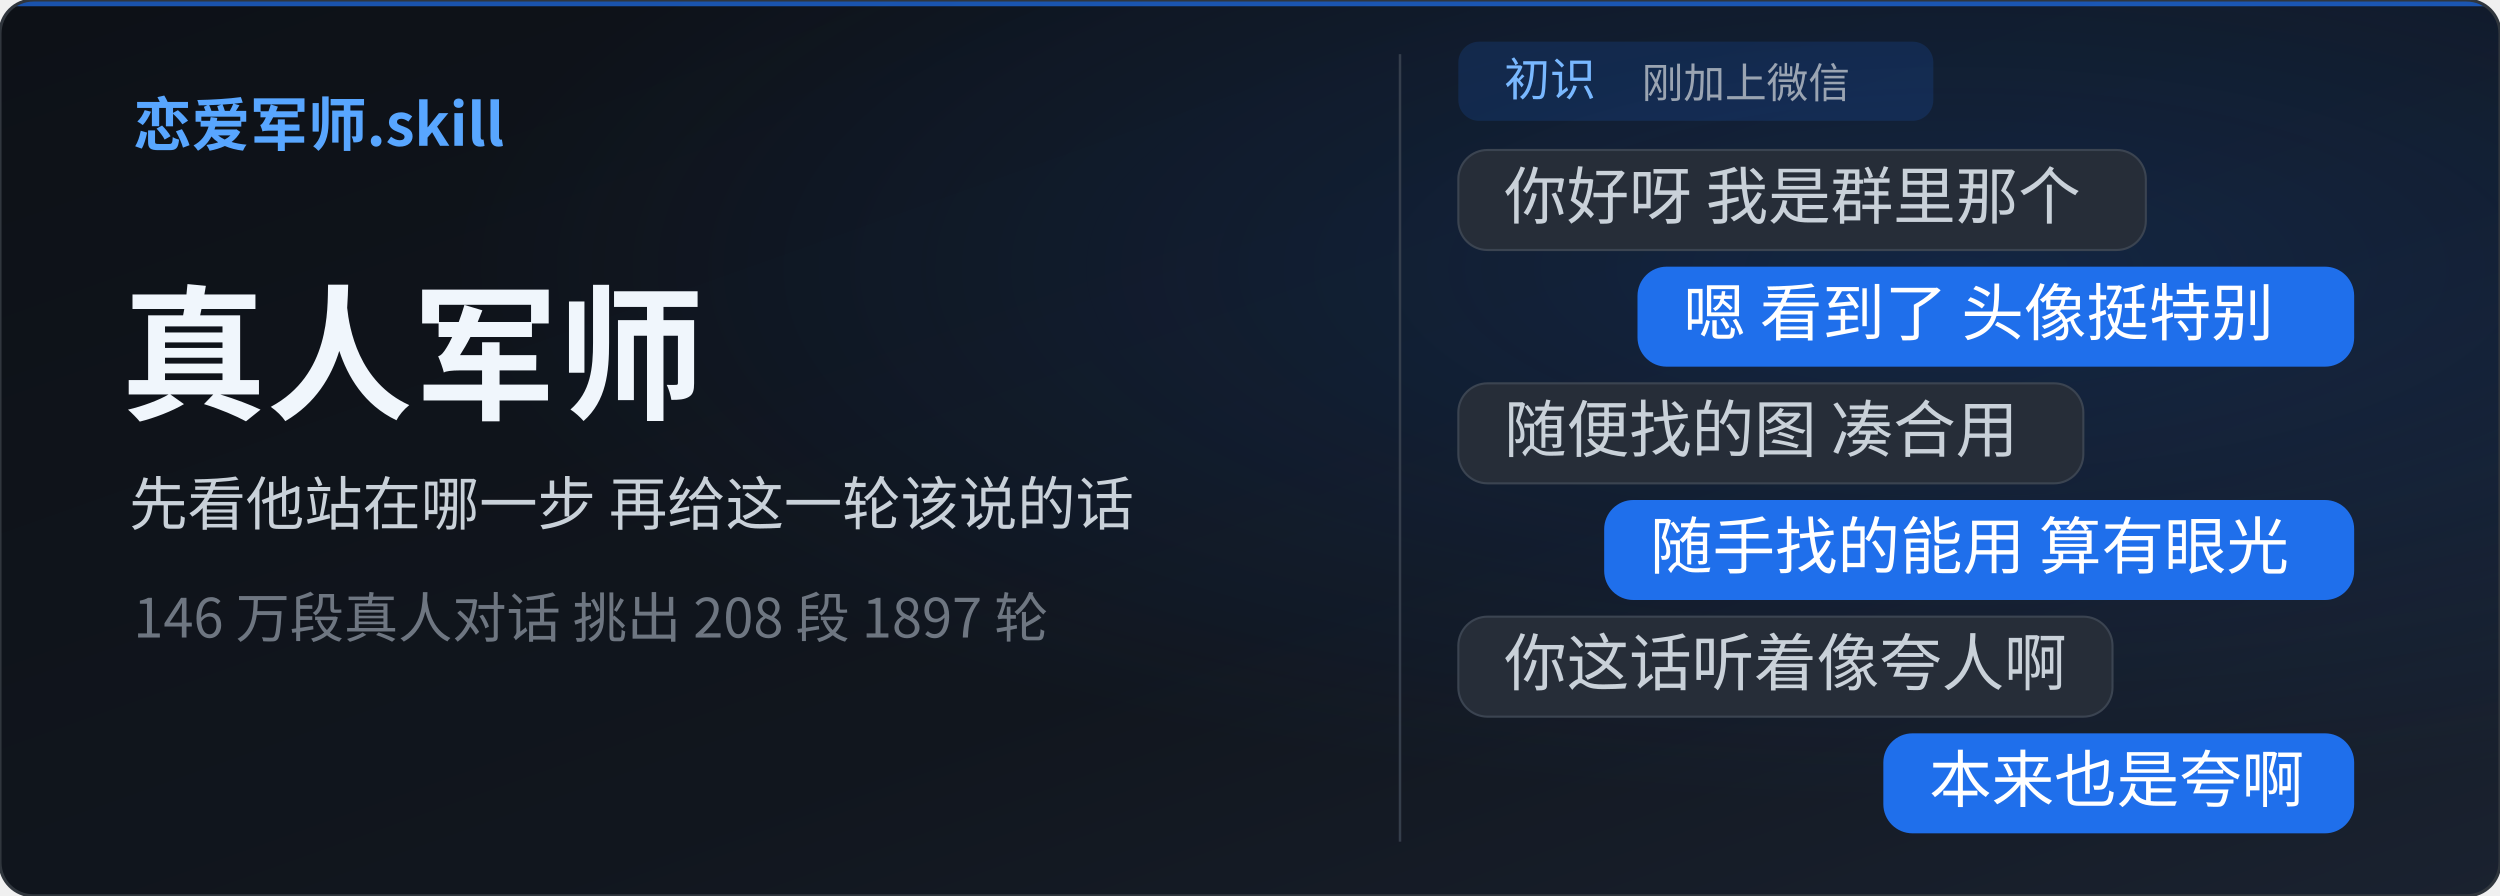
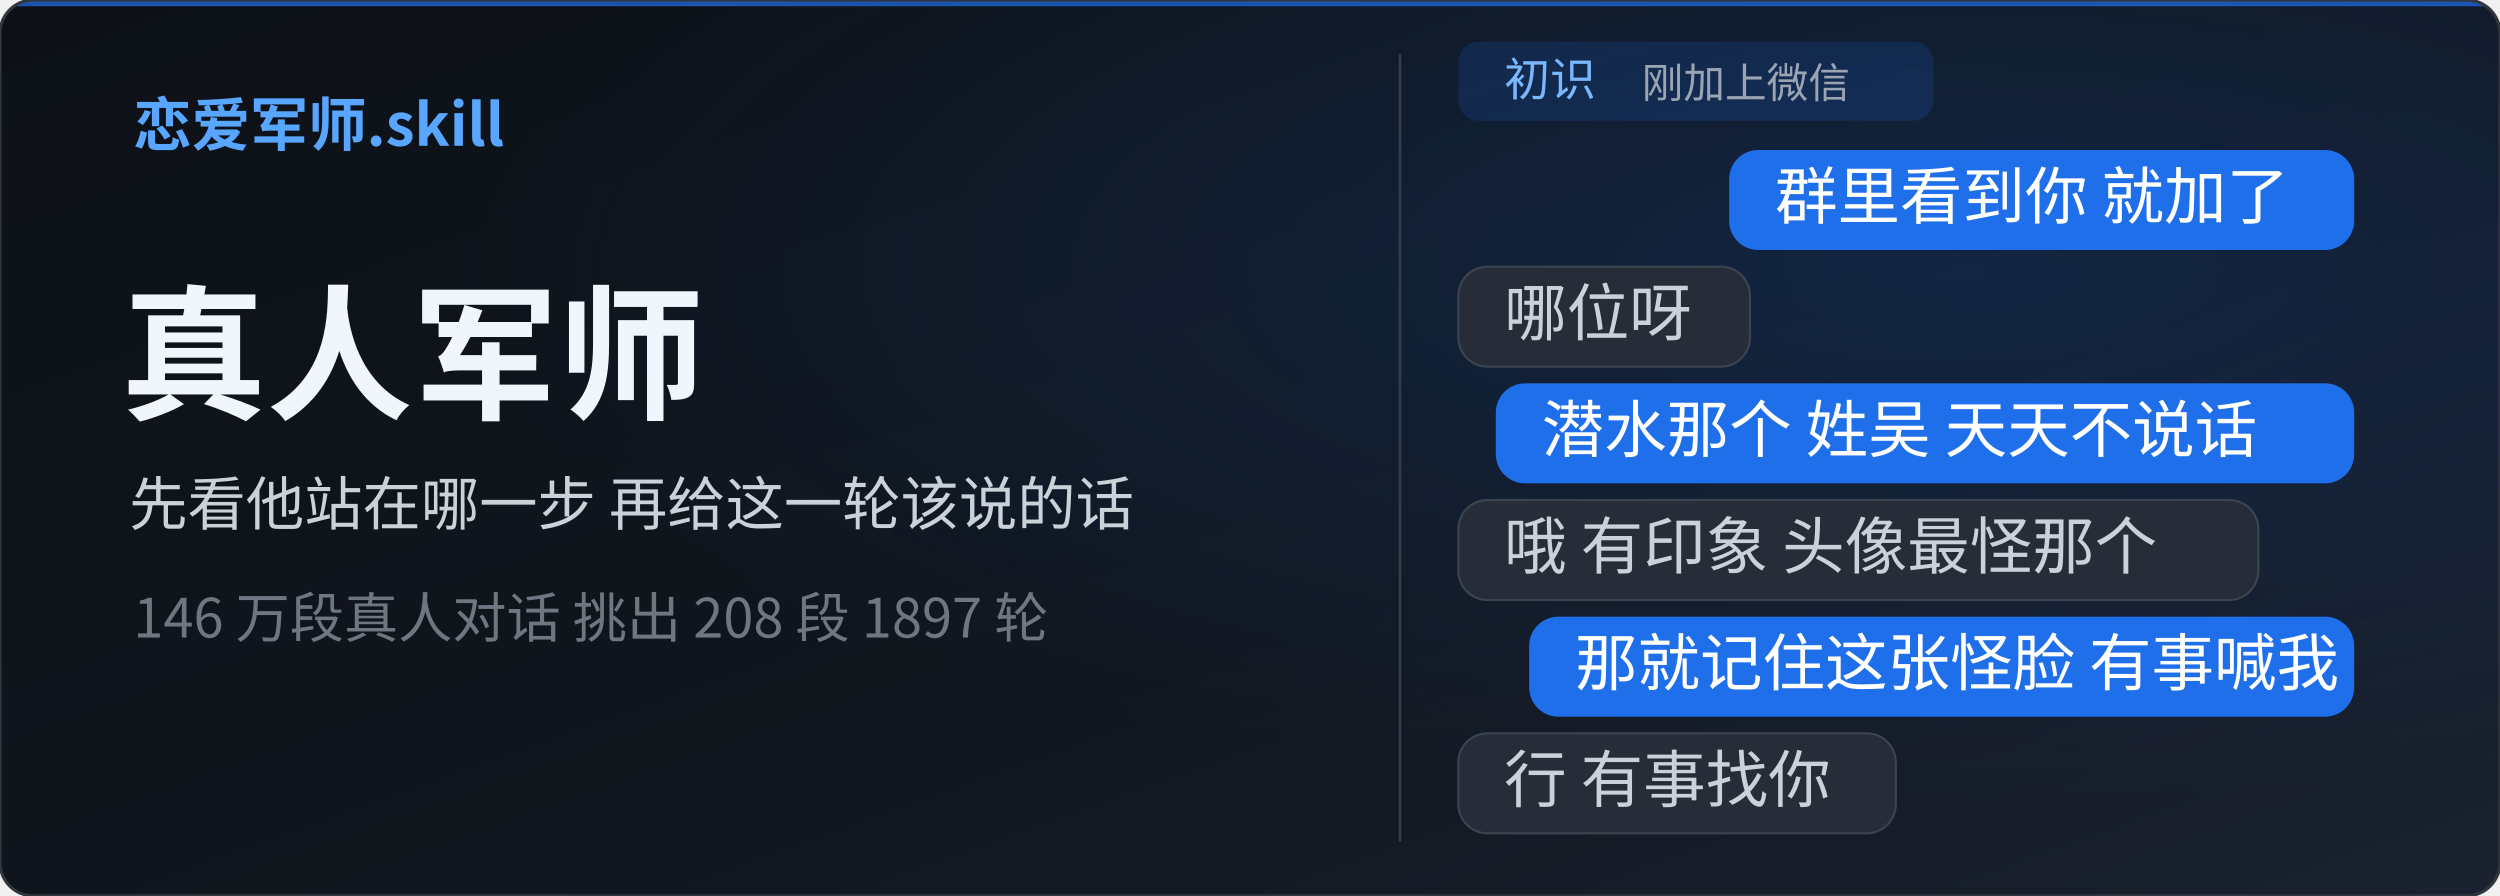
<svg xmlns="http://www.w3.org/2000/svg" width="1200" height="430" viewBox="0 0 1200 430" role="img" aria-label="恋爱军师.skill">
  <defs>
    <linearGradient id="bg" x1="0" y1="0" x2="1" y2="1">
      <stop offset="0" stop-color="#0d1117" />
      <stop offset="0.6" stop-color="#11161e" />
      <stop offset="1" stop-color="#1a2230" />
    </linearGradient>
    <radialGradient id="glow" cx="0.78" cy="0.3" r="0.6">
      <stop offset="0" stop-color="#1f6feb" stop-opacity="0.18" />
      <stop offset="1" stop-color="#1f6feb" stop-opacity="0" />
    </radialGradient>
    <clipPath id="card">
      <rect width="1200" height="430" rx="16" />
    </clipPath>
  </defs>
  <g clip-path="url(#card)">
    <rect width="1200" height="430" fill="url(#bg)" />
    <rect width="1200" height="430" fill="url(#glow)" />
    <rect x="0" y="0" width="1200" height="3" fill="#1f6feb" opacity="0.7" />
  </g>
  <rect width="1200" height="430" rx="16" fill="none" stroke="#30363d" stroke-width="1.5" />
  <line x1="672" y1="26" x2="672" y2="404" stroke="#3b4451" stroke-width="1.2" opacity="0.85" />
  <g font-family="PingFang SC, Microsoft YaHei, Noto Sans CJK SC, sans-serif">
    <text x="64" y="70" font-size="28" font-weight="600" fill="#58a6ff">恋爱军师.skill</text>
    <text x="58" y="196" font-size="70" font-weight="700" fill="#f0f6fc">真人军师</text>
    <text x="62" y="252" font-size="28" fill="#c9d1d9">先看他站在哪一步 再给这一轮该说的话</text>
    <text x="64" y="306" font-size="26" fill="#6e7681">146 万段真人对话 挑出 208 段 1897 轮</text>
    <rect x="700" y="20" width="228" height="38" rx="10" fill="#1f6feb" opacity="0.16" />
    <text x="722" y="46" font-size="22" fill="#79b8ff">初识</text>
    <text x="788" y="47" font-size="20" fill="#9aa4b2">刚加上微信</text>
-     <rect x="700" y="72" width="330" height="48" rx="14" fill="#262d38" stroke="#3b4451" stroke-width="1" />
-     <text x="722" y="105" font-size="30" fill="#c9d1d9">你好呀 我是群里那个</text>
-     <rect x="786" y="128" width="344" height="48" rx="14" fill="#1f6feb" />
-     <text x="808" y="161" font-size="30" fill="#ffffff">嗯 看到了 头像挺特别</text>
-     <rect x="700" y="184" width="300" height="48" rx="14" fill="#262d38" stroke="#3b4451" stroke-width="1" />
-     <text x="722" y="217" font-size="30" fill="#c9d1d9">随便找的图 凑合用</text>
-     <rect x="770" y="240" width="360" height="48" rx="14" fill="#1f6feb" />
-     <text x="792" y="273" font-size="30" fill="#ffffff">随手找的能用 算有眼光</text>
-     <rect x="700" y="296" width="314" height="48" rx="14" fill="#262d38" stroke="#3b4451" stroke-width="1" />
-     <text x="722" y="329" font-size="30" fill="#c9d1d9">你这话听着像夸人啊</text>
-     <rect x="904" y="352" width="226" height="48" rx="14" fill="#1f6feb" />
-     <text x="926" y="385" font-size="30" fill="#ffffff">本来也是夸啊</text>
+     <rect x="830" y="72" width="300" height="48" rx="14" fill="#1f6feb" />
+     <text x="852" y="105" font-size="30" fill="#ffffff">群里看到你 就加了</text>
+     <rect x="700" y="128" width="140" height="48" rx="14" fill="#262d38" stroke="#3b4451" stroke-width="1" />
+     <text x="722" y="161" font-size="30" fill="#c9d1d9">哪位呀</text>
+     <rect x="718" y="184" width="412" height="48" rx="14" fill="#1f6feb" />
+     <text x="740" y="217" font-size="30" fill="#ffffff">潜水那个 姓吴 天天不说话</text>
+     <rect x="700" y="240" width="384" height="48" rx="14" fill="#262d38" stroke="#3b4451" stroke-width="1" />
+     <text x="722" y="273" font-size="30" fill="#c9d1d9">哦 有印象 头像最怪那个</text>
+     <rect x="734" y="296" width="396" height="48" rx="14" fill="#1f6feb" />
+     <text x="756" y="329" font-size="30" fill="#ffffff">那就记住这张怪脸 有事喊我</text>
+     <rect x="700" y="352" width="210" height="48" rx="14" fill="#262d38" stroke="#3b4451" stroke-width="1" />
+     <text x="722" y="385" font-size="30" fill="#c9d1d9">行 有事找你</text>
  </g>
</svg>
